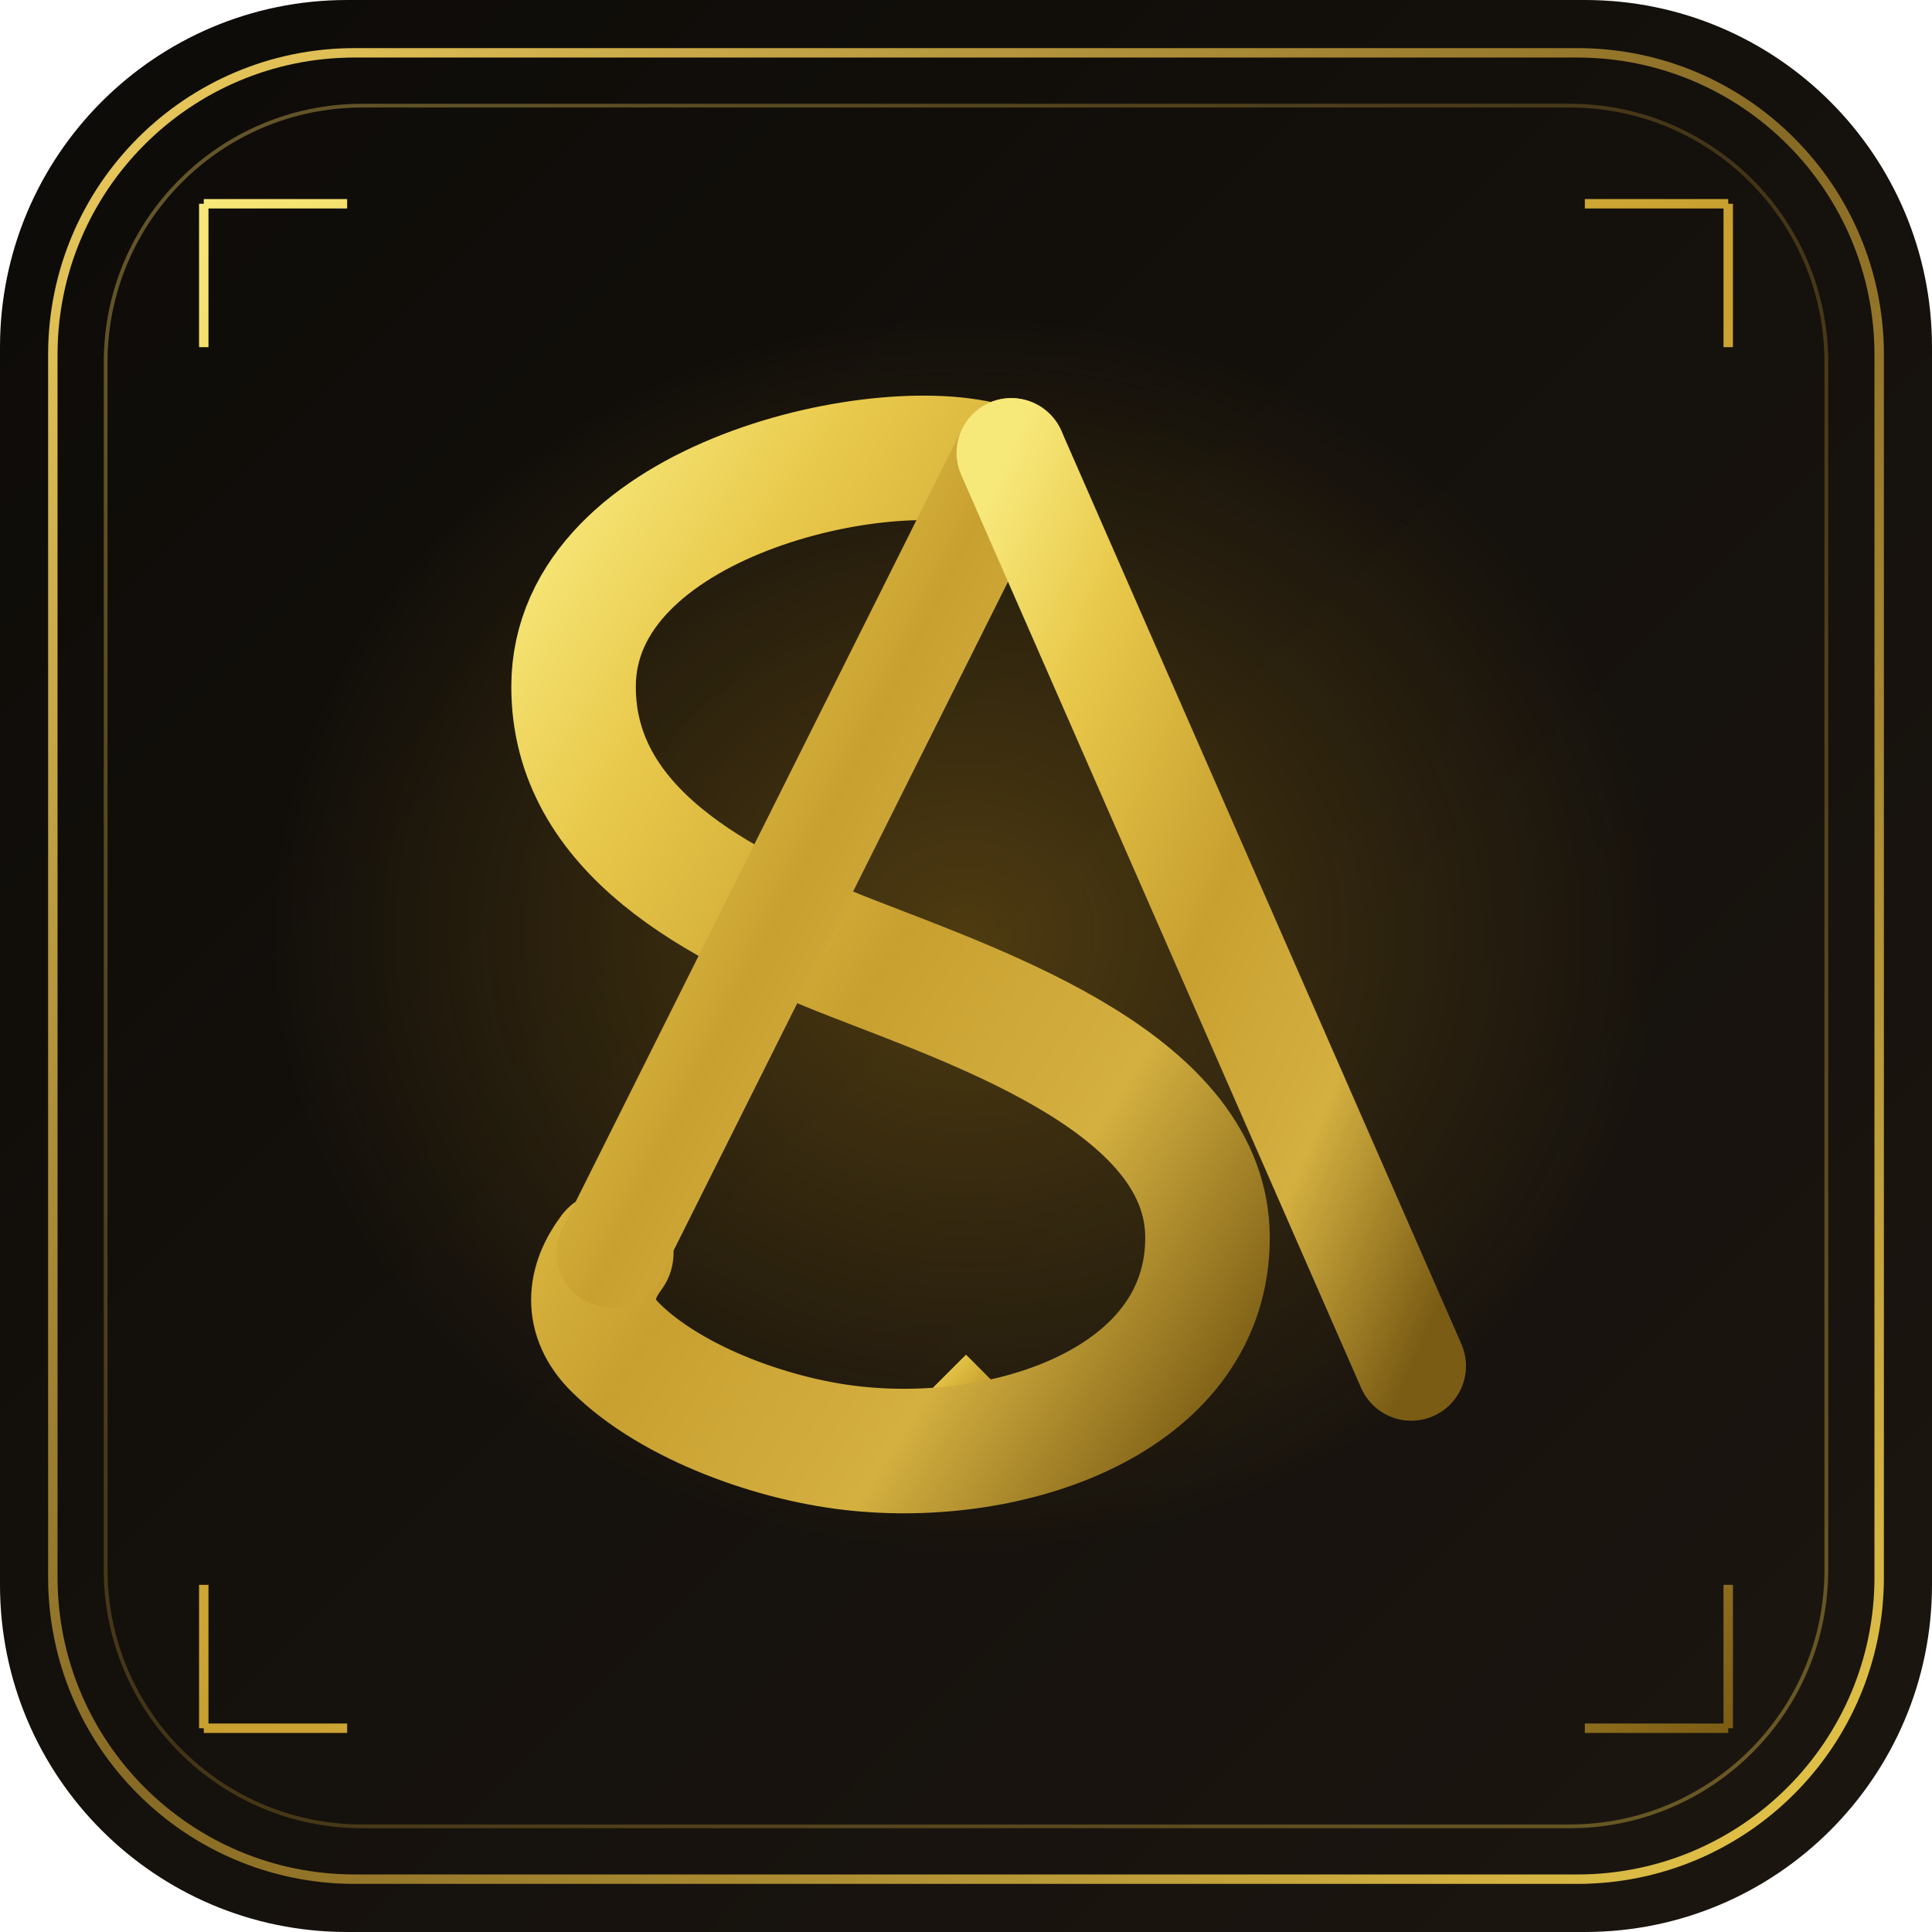
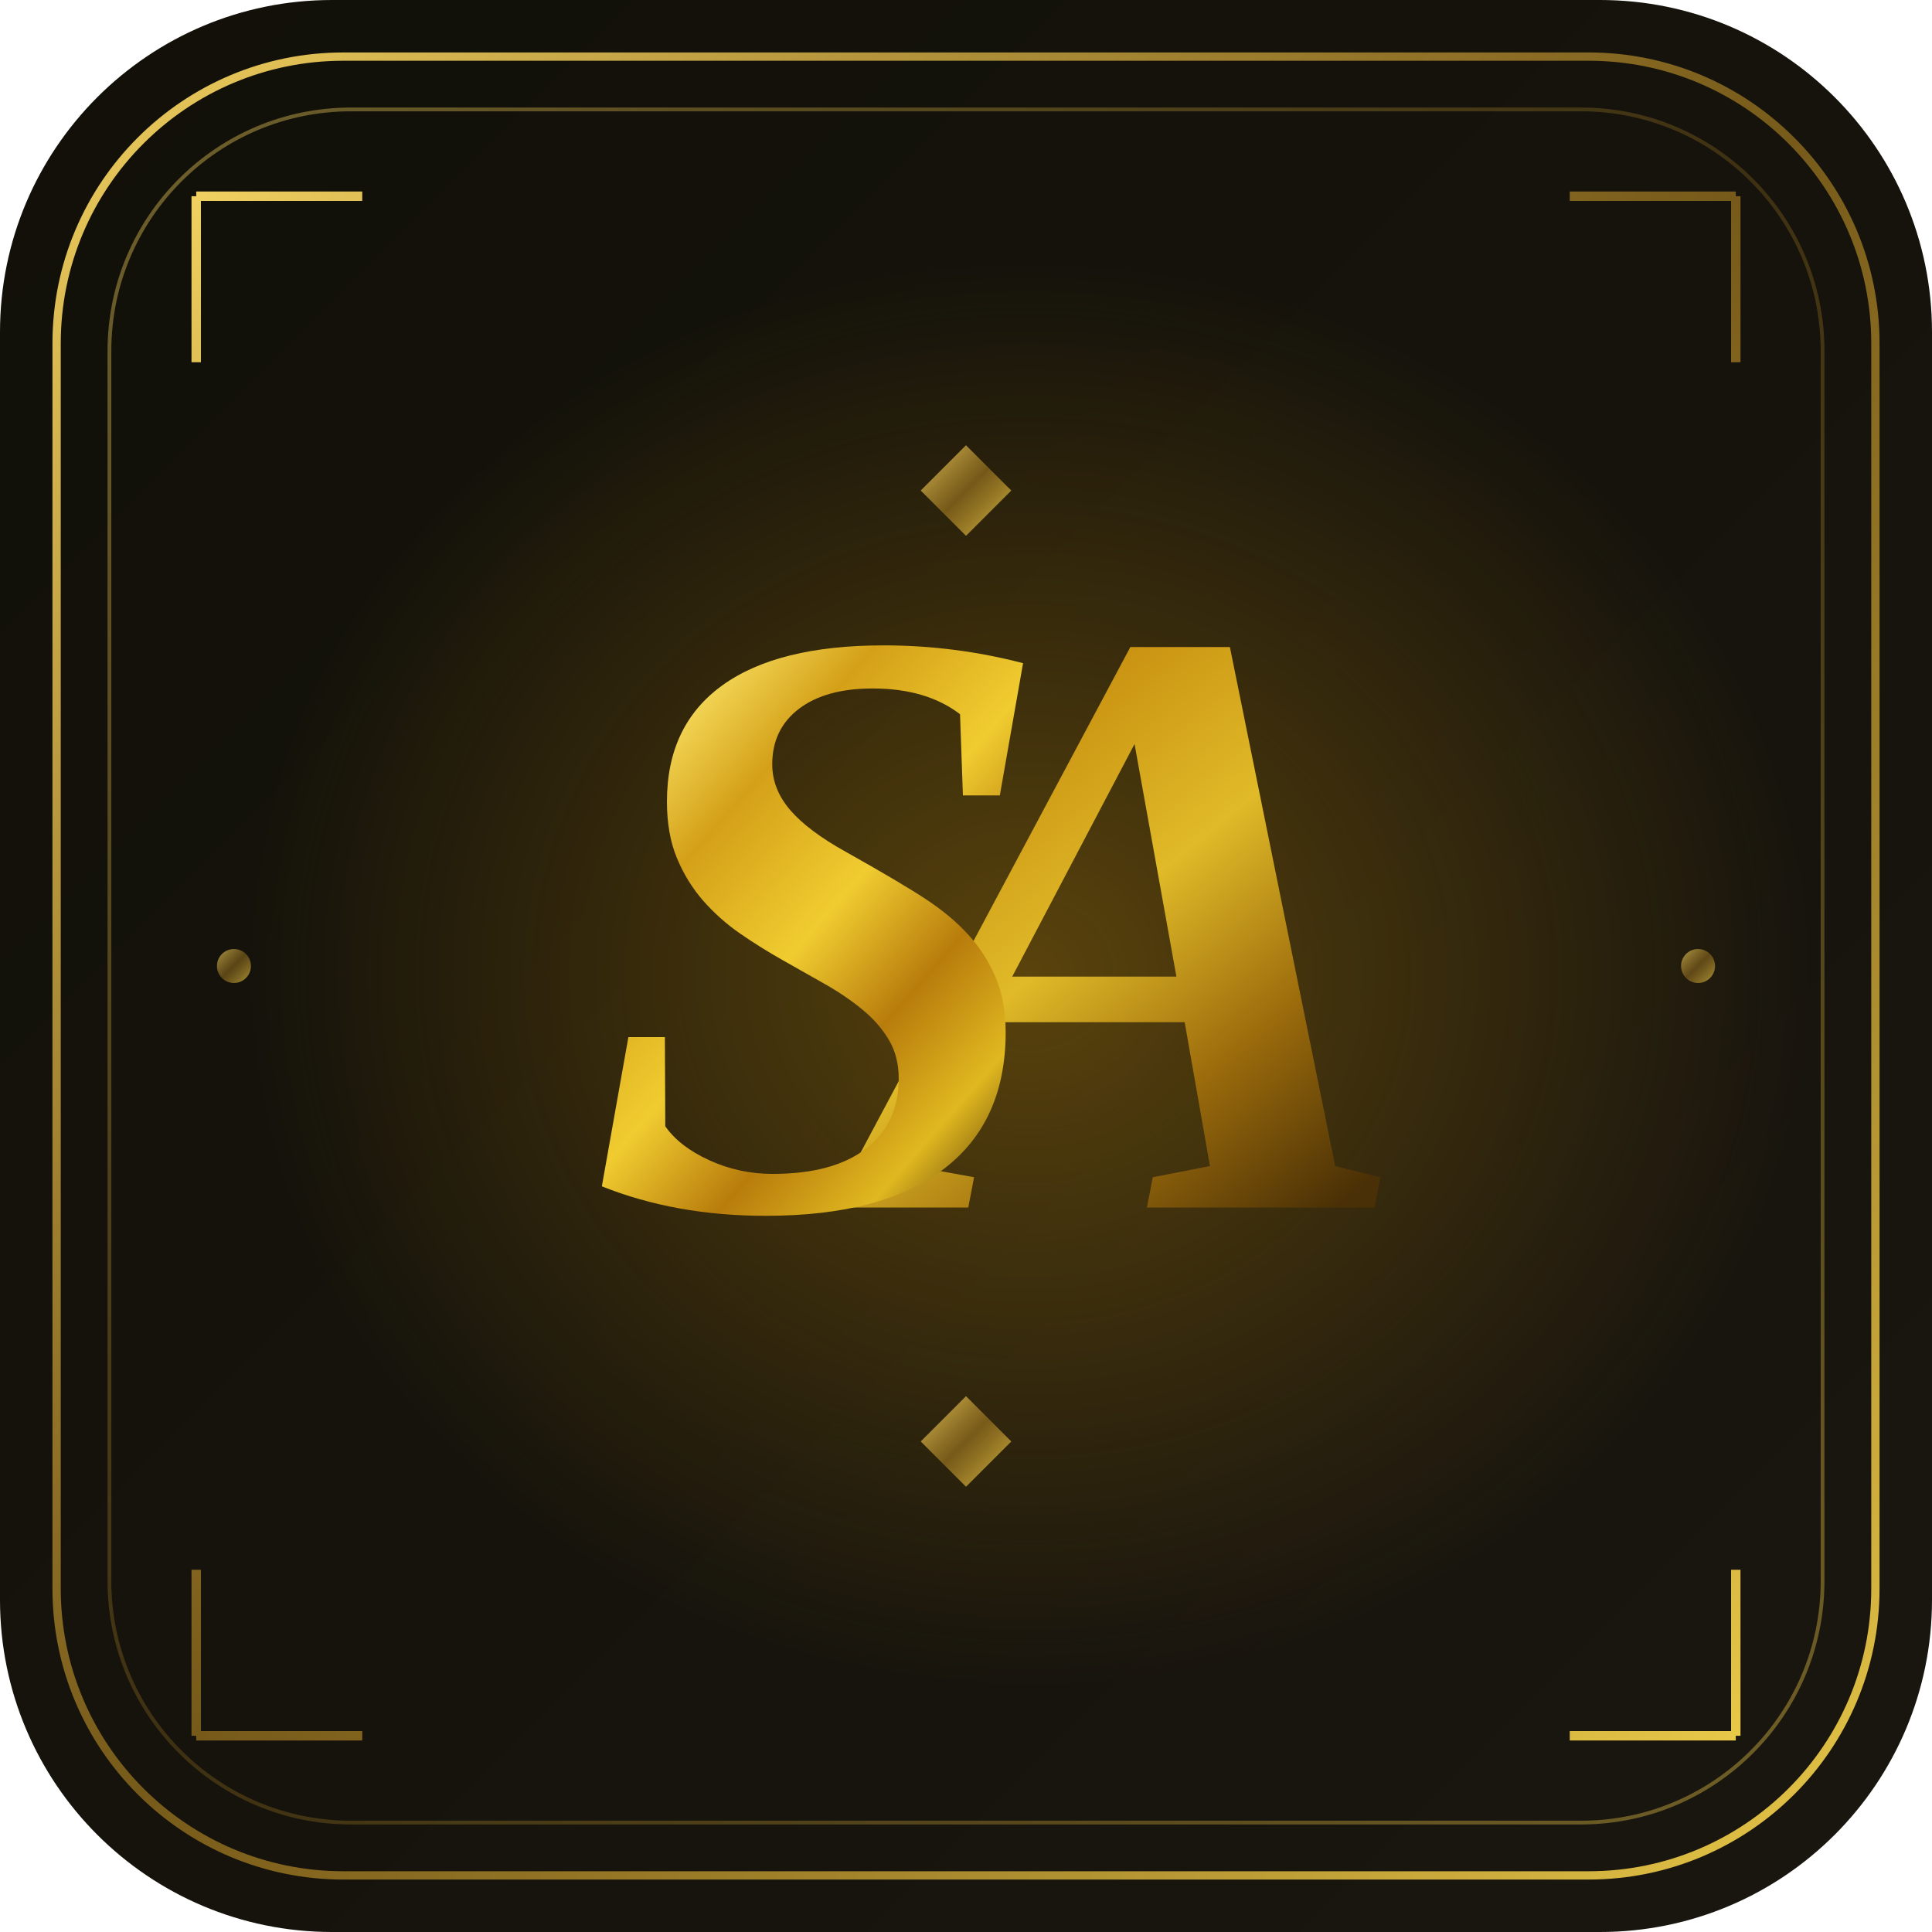
<svg xmlns="http://www.w3.org/2000/svg" width="32" height="32" viewBox="0 0 512 512">
  <defs>
    <linearGradient id="bg" x1="0%" y1="0%" x2="100%" y2="100%">
-       <stop offset="0%" stop-color="#0d0b08" />
-       <stop offset="100%" stop-color="#1c1610" />
+       <stop offset="0%" stop-color="#111008" />
+       <stop offset="100%" stop-color="#1a1610" />
    </linearGradient>
-     <linearGradient id="gold" x1="0%" y1="0%" x2="100%" y2="100%">
-       <stop offset="0%" stop-color="#f7e87a" />
-       <stop offset="20%" stop-color="#e8c84a" />
-       <stop offset="50%" stop-color="#c8a030" />
-       <stop offset="75%" stop-color="#d4b040" />
-       <stop offset="100%" stop-color="#7a5c14" />
+     <linearGradient id="gold3d" x1="8%" y1="0%" x2="92%" y2="100%">
+       <stop offset="0%" stop-color="#fffce8" />
+       <stop offset="10%" stop-color="#f8e060" />
+       <stop offset="28%" stop-color="#d4a018" />
+       <stop offset="50%" stop-color="#f0cc30" />
+       <stop offset="68%" stop-color="#b87c0c" />
+       <stop offset="85%" stop-color="#e0b820" />
+       <stop offset="100%" stop-color="#5a3a06" />
+     </linearGradient>
+     <linearGradient id="goldA" x1="8%" y1="0%" x2="92%" y2="100%">
+       <stop offset="0%" stop-color="#f5dc60" />
+       <stop offset="22%" stop-color="#c89010" />
+       <stop offset="50%" stop-color="#e0ba28" />
+       <stop offset="75%" stop-color="#9c6c0c" />
+       <stop offset="100%" stop-color="#4a3006" />
    </linearGradient>
    <linearGradient id="frame" x1="0%" y1="0%" x2="100%" y2="100%">
      <stop offset="0%" stop-color="#f0d060" />
-       <stop offset="50%" stop-color="#b8902f" stop-opacity="0.7" />
-       <stop offset="100%" stop-color="#e8c84a" />
+       <stop offset="50%" stop-color="#a07820" stop-opacity="0.7" />
+       <stop offset="100%" stop-color="#e8c848" />
    </linearGradient>
-     <radialGradient id="glow" cx="50%" cy="48%" r="44%">
-       <stop offset="0%" stop-color="#c8951a" stop-opacity="0.32" />
-       <stop offset="100%" stop-color="#c8951a" stop-opacity="0" />
+     <radialGradient id="glow" cx="52%" cy="50%" r="48%">
+       <stop offset="0%" stop-color="#c8900c" stop-opacity="0.38" />
+       <stop offset="100%" stop-color="#c8900c" stop-opacity="0" />
    </radialGradient>
  </defs>
-   <rect width="512" height="512" rx="92" fill="url(#bg)" />
-   <ellipse cx="256" cy="255" rx="210" ry="185" fill="url(#glow)" />
-   <rect x="14" y="14" width="484" height="484" rx="80" fill="none" stroke="url(#frame)" stroke-width="2.5" />
-   <rect x="28" y="28" width="456" height="456" rx="68" fill="none" stroke="url(#frame)" stroke-width="1" opacity="0.4" />
-   <path d="M54,54 L92,54 M54,54 L54,92 M458,54 L420,54 M458,54 L458,92 M54,458 L92,458 M54,458 L54,420 M458,458 L420,458 M458,458 L458,420" stroke="url(#gold)" stroke-width="2.5" fill="none" />
-   <line x1="88" y1="142" x2="234" y2="142" stroke="url(#frame)" stroke-width="1.5" opacity="0.75" />
-   <line x1="278" y1="142" x2="424" y2="142" stroke="url(#frame)" stroke-width="1.5" opacity="0.75" />
-   <polygon points="256,129 269,142 256,155 243,142" fill="url(#gold)" />
-   <line x1="88" y1="372" x2="234" y2="372" stroke="url(#frame)" stroke-width="1.5" opacity="0.75" />
-   <line x1="278" y1="372" x2="424" y2="372" stroke="url(#frame)" stroke-width="1.5" opacity="0.75" />
-   <polygon points="256,359 269,372 256,385 243,372" fill="url(#gold)" />
-   <path d="M 264,124 C 236,114 152,132 152,182 C 152,220 190,240 226,254 C 262,268 320,288 320,328 C 320,370 270,388 228,384 C 206,382 178,372 163,357 C 155,349 156,340 162,332" fill="none" stroke="url(#gold)" stroke-width="33" stroke-linecap="round" />
-   <path d="M 162,332 L 268,120" fill="none" stroke="url(#gold)" stroke-width="29" stroke-linecap="round" />
-   <path d="M 268,120 L 374,362" fill="none" stroke="url(#gold)" stroke-width="29" stroke-linecap="round" />
-   <line x1="197" y1="254" x2="330" y2="254" stroke="url(#gold)" stroke-width="25" stroke-linecap="round" />
+   <rect width="512" height="512" rx="88" fill="url(#bg)" />
+   <ellipse cx="264" cy="258" rx="218" ry="195" fill="url(#glow)" />
+   <rect x="15" y="15" width="482" height="482" rx="76" fill="none" stroke="url(#frame)" stroke-width="2.2" />
+   <rect x="29" y="29" width="454" height="454" rx="64" fill="none" stroke="url(#frame)" stroke-width="1" opacity="0.42" />
+   <path d="M52,52 L96,52 M52,52 L52,96 M460,52 L416,52 M460,52 L460,96 M52,460 L96,460 M52,460 L52,416 M460,460 L416,460 M460,460 L460,416" stroke="url(#frame)" stroke-width="2.5" fill="none" />
+   <polygon points="256,118 268,130 256,142 244,130" fill="url(#frame)" opacity="0.92" />
+   <polygon points="256,370 268,382 256,394 244,382" fill="url(#frame)" opacity="0.92" />
+   <circle cx="62" cy="256" r="4.5" fill="url(#frame)" opacity="0.7" />
+   <circle cx="450" cy="256" r="4.5" fill="url(#frame)" opacity="0.7" />
+   <text x="300" y="320" font-family="Georgia,'Times New Roman',serif" font-size="225" font-weight="bold" font-style="italic" text-anchor="middle" fill="url(#goldA)">A</text>
+   <text x="218" y="320" font-family="Georgia,'Times New Roman',serif" font-size="225" font-weight="bold" font-style="italic" text-anchor="middle" fill="url(#gold3d)">S</text>
</svg>
